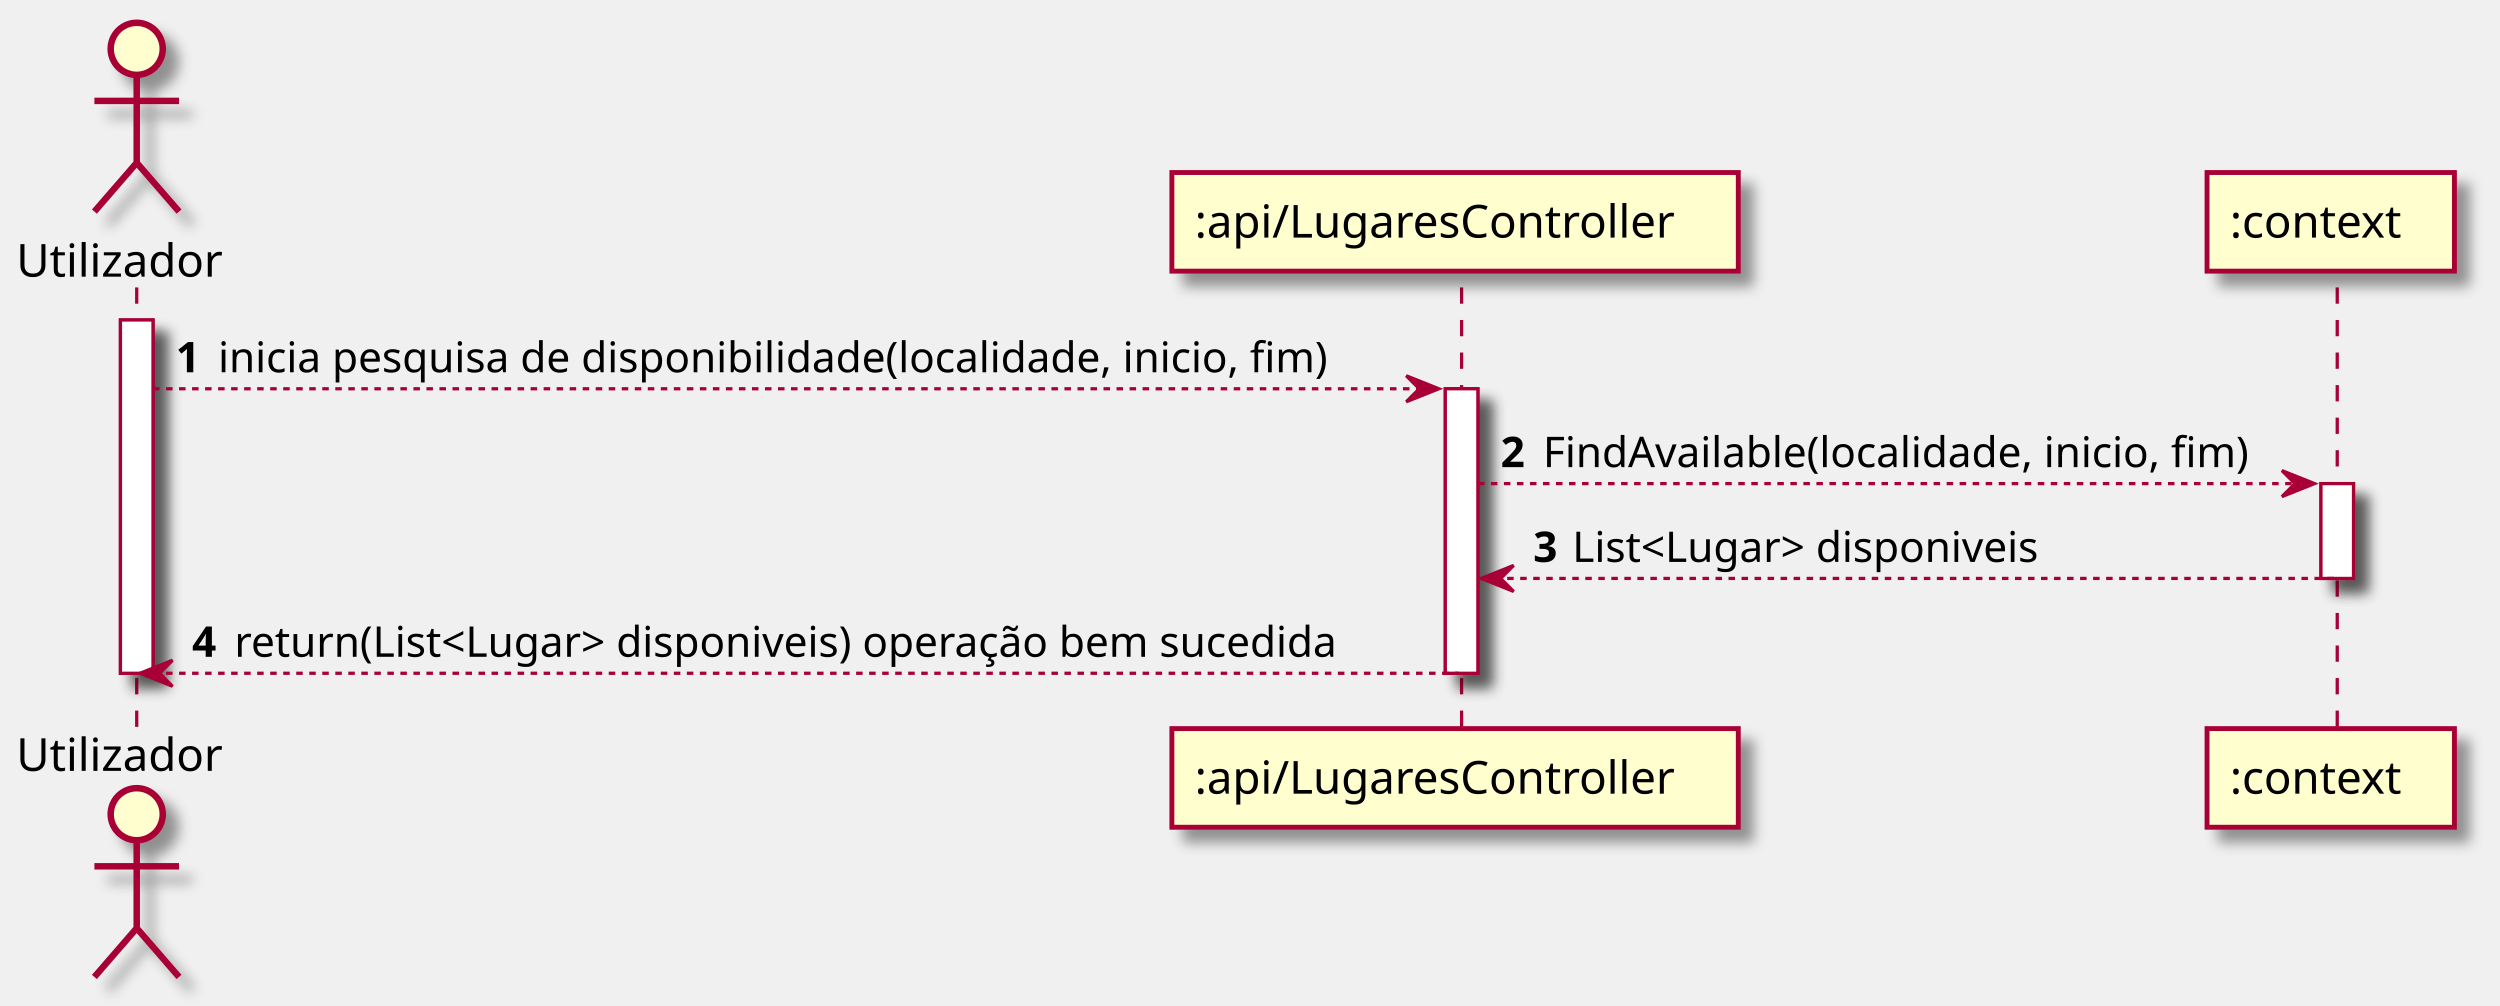
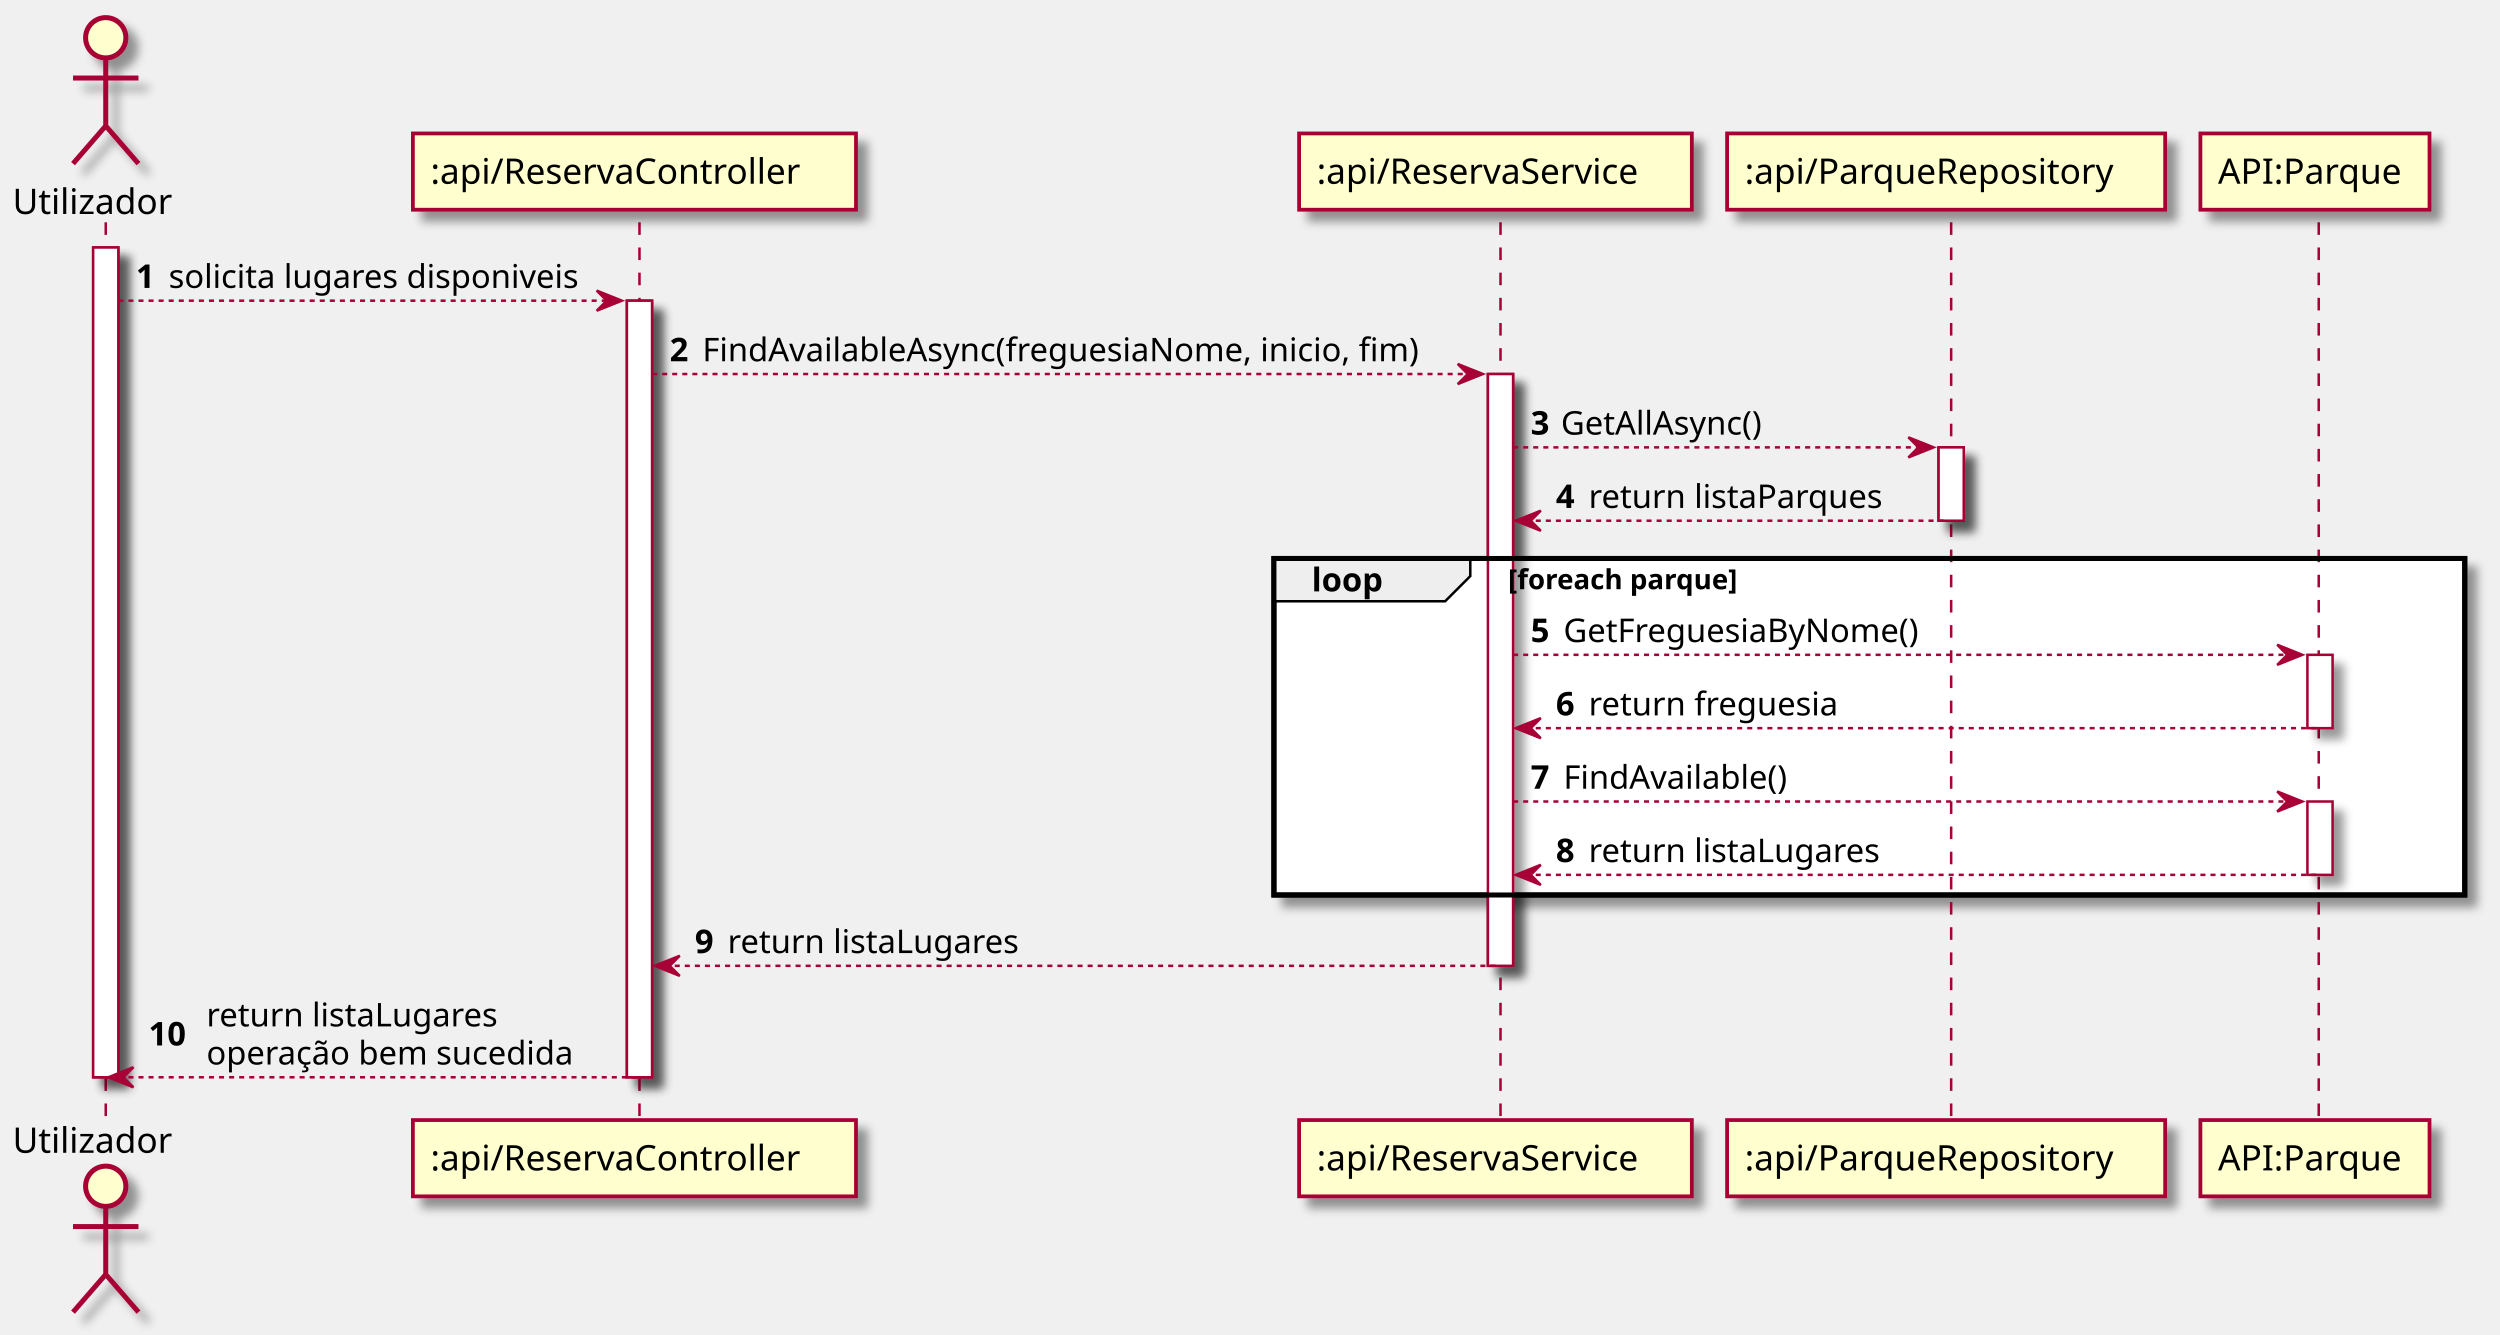
- <svg xmlns="http://www.w3.org/2000/svg" contentScriptType="application/ecmascript" contentStyleType="text/css" height="309px" preserveAspectRatio="none" style="width:768px;height:309px;" version="1.1" viewBox="0 0 768 309" width="768px" zoomAndPan="magnify">
+ <svg xmlns="http://www.w3.org/2000/svg" contentScriptType="application/ecmascript" contentStyleType="text/css" height="530px" preserveAspectRatio="none" style="width:993px;height:530px;" version="1.1" viewBox="0 0 993 530" width="993px" zoomAndPan="magnify">
  <defs>
-     <filter height="300%" id="fbzy8zmj8140c" width="300%" x="-1" y="-1">
+     <filter height="300%" id="f1wb2xujgbrn1n" width="300%" x="-1" y="-1">
      <feGaussianBlur result="blurOut" stdDeviation="2.0" />
      <feColorMatrix in="blurOut" result="blurOut2" type="matrix" values="0 0 0 0 0 0 0 0 0 0 0 0 0 0 0 0 0 0 .4 0" />
      <feOffset dx="4.0" dy="4.0" in="blurOut2" result="blurOut3" />
      <feBlend in="SourceGraphic" in2="blurOut3" mode="normal" />
    </filter>
  </defs>
  <g>
-     <rect fill="#FFFFFF" filter="url(#fbzy8zmj8140c)" height="108.531" style="stroke:#A80036;stroke-width:1.0;" width="10" x="37" y="98.297" />
-     <rect fill="#FFFFFF" filter="url(#fbzy8zmj8140c)" height="87.398" style="stroke:#A80036;stroke-width:1.0;" width="10" x="444" y="119.43" />
-     <rect fill="#FFFFFF" filter="url(#fbzy8zmj8140c)" height="29.133" style="stroke:#A80036;stroke-width:1.0;" width="10" x="713" y="148.562" />
-     <line style="stroke:#A80036;stroke-width:1.0;stroke-dasharray:5.0,5.0;" x1="42" x2="42" y1="88.297" y2="224.828" />
-     <line style="stroke:#A80036;stroke-width:1.0;stroke-dasharray:5.0,5.0;" x1="449" x2="449" y1="88.297" y2="224.828" />
-     <line style="stroke:#A80036;stroke-width:1.0;stroke-dasharray:5.0,5.0;" x1="718" x2="718" y1="88.297" y2="224.828" />
+     <rect fill="#FFFFFF" filter="url(#f1wb2xujgbrn1n)" height="329.594" style="stroke:#A80036;stroke-width:1.0;" width="10" x="37" y="98.297" />
+     <rect fill="#FFFFFF" filter="url(#f1wb2xujgbrn1n)" height="308.461" style="stroke:#A80036;stroke-width:1.0;" width="10" x="249" y="119.43" />
+     <rect fill="#FFFFFF" filter="url(#f1wb2xujgbrn1n)" height="235.062" style="stroke:#A80036;stroke-width:1.0;" width="10" x="591" y="148.562" />
+     <rect fill="#FFFFFF" filter="url(#f1wb2xujgbrn1n)" height="29.133" style="stroke:#A80036;stroke-width:1.0;" width="10" x="770" y="177.695" />
+     <rect fill="#FFFFFF" filter="url(#f1wb2xujgbrn1n)" height="29.133" style="stroke:#A80036;stroke-width:1.0;" width="10" x="916.5" y="260.094" />
+     <rect fill="#FFFFFF" filter="url(#f1wb2xujgbrn1n)" height="29.133" style="stroke:#A80036;stroke-width:1.0;" width="10" x="916.5" y="318.359" />
+     <rect fill="#FFFFFF" filter="url(#f1wb2xujgbrn1n)" height="133.664" style="stroke:#000000;stroke-width:2.0;" width="473" x="506" y="221.828" />
+     <line style="stroke:#A80036;stroke-width:1.0;stroke-dasharray:5.0,5.0;" x1="42" x2="42" y1="88.297" y2="445.891" />
+     <line style="stroke:#A80036;stroke-width:1.0;stroke-dasharray:5.0,5.0;" x1="254" x2="254" y1="88.297" y2="445.891" />
+     <line style="stroke:#A80036;stroke-width:1.0;stroke-dasharray:5.0,5.0;" x1="596" x2="596" y1="88.297" y2="445.891" />
+     <line style="stroke:#A80036;stroke-width:1.0;stroke-dasharray:5.0,5.0;" x1="775" x2="775" y1="88.297" y2="445.891" />
+     <line style="stroke:#A80036;stroke-width:1.0;stroke-dasharray:5.0,5.0;" x1="921" x2="921" y1="88.297" y2="445.891" />
    <text fill="#000000" font-family="sans-serif" font-size="14" lengthAdjust="spacing" textLength="68" x="5" y="84.995">Utilizador</text>
-     <ellipse cx="42" cy="15" fill="#FEFECE" filter="url(#fbzy8zmj8140c)" rx="8" ry="8" style="stroke:#A80036;stroke-width:2.0;" />
-     <path d="M42,23 L42,50 M29,31 L55,31 M42,50 L29,65 M42,50 L55,65 " fill="none" filter="url(#fbzy8zmj8140c)" style="stroke:#A80036;stroke-width:2.0;" />
-     <text fill="#000000" font-family="sans-serif" font-size="14" lengthAdjust="spacing" textLength="68" x="5" y="236.823">Utilizador</text>
-     <ellipse cx="42" cy="250.125" fill="#FEFECE" filter="url(#fbzy8zmj8140c)" rx="8" ry="8" style="stroke:#A80036;stroke-width:2.0;" />
-     <path d="M42,258.125 L42,285.125 M29,266.125 L55,266.125 M42,285.125 L29,300.125 M42,285.125 L55,300.125 " fill="none" filter="url(#fbzy8zmj8140c)" style="stroke:#A80036;stroke-width:2.0;" />
-     <rect fill="#FEFECE" filter="url(#fbzy8zmj8140c)" height="30.297" style="stroke:#A80036;stroke-width:1.5;" width="174" x="360" y="53" />
-     <text fill="#000000" font-family="sans-serif" font-size="14" lengthAdjust="spacing" textLength="160" x="367" y="72.995">:api/LugaresController</text>
-     <rect fill="#FEFECE" filter="url(#fbzy8zmj8140c)" height="30.297" style="stroke:#A80036;stroke-width:1.5;" width="174" x="360" y="223.828" />
-     <text fill="#000000" font-family="sans-serif" font-size="14" lengthAdjust="spacing" textLength="160" x="367" y="243.823">:api/LugaresController</text>
-     <rect fill="#FEFECE" filter="url(#fbzy8zmj8140c)" height="30.297" style="stroke:#A80036;stroke-width:1.5;" width="76" x="678" y="53" />
-     <text fill="#000000" font-family="sans-serif" font-size="14" lengthAdjust="spacing" textLength="62" x="685" y="72.995">:context</text>
-     <rect fill="#FEFECE" filter="url(#fbzy8zmj8140c)" height="30.297" style="stroke:#A80036;stroke-width:1.5;" width="76" x="678" y="223.828" />
-     <text fill="#000000" font-family="sans-serif" font-size="14" lengthAdjust="spacing" textLength="62" x="685" y="243.823">:context</text>
-     <rect fill="#FFFFFF" filter="url(#fbzy8zmj8140c)" height="108.531" style="stroke:#A80036;stroke-width:1.0;" width="10" x="37" y="98.297" />
-     <rect fill="#FFFFFF" filter="url(#fbzy8zmj8140c)" height="87.398" style="stroke:#A80036;stroke-width:1.0;" width="10" x="444" y="119.43" />
-     <rect fill="#FFFFFF" filter="url(#fbzy8zmj8140c)" height="29.133" style="stroke:#A80036;stroke-width:1.0;" width="10" x="713" y="148.562" />
-     <polygon fill="#A80036" points="432,115.43,442,119.43,432,123.43,436,119.43" style="stroke:#A80036;stroke-width:1.0;" />
-     <line style="stroke:#A80036;stroke-width:1.0;stroke-dasharray:2.0,2.0;" x1="47" x2="438" y1="119.43" y2="119.43" />
+     <ellipse cx="42" cy="15" fill="#FEFECE" filter="url(#f1wb2xujgbrn1n)" rx="8" ry="8" style="stroke:#A80036;stroke-width:2.0;" />
+     <path d="M42,23 L42,50 M29,31 L55,31 M42,50 L29,65 M42,50 L55,65 " fill="none" filter="url(#f1wb2xujgbrn1n)" style="stroke:#A80036;stroke-width:2.0;" />
+     <text fill="#000000" font-family="sans-serif" font-size="14" lengthAdjust="spacing" textLength="68" x="5" y="457.886">Utilizador</text>
+     <ellipse cx="42" cy="471.188" fill="#FEFECE" filter="url(#f1wb2xujgbrn1n)" rx="8" ry="8" style="stroke:#A80036;stroke-width:2.0;" />
+     <path d="M42,479.188 L42,506.188 M29,487.188 L55,487.188 M42,506.188 L29,521.188 M42,506.188 L55,521.188 " fill="none" filter="url(#f1wb2xujgbrn1n)" style="stroke:#A80036;stroke-width:2.0;" />
+     <rect fill="#FEFECE" filter="url(#f1wb2xujgbrn1n)" height="30.297" style="stroke:#A80036;stroke-width:1.5;" width="176" x="164" y="53" />
+     <text fill="#000000" font-family="sans-serif" font-size="14" lengthAdjust="spacing" textLength="162" x="171" y="72.995">:api/ReservaController</text>
+     <rect fill="#FEFECE" filter="url(#f1wb2xujgbrn1n)" height="30.297" style="stroke:#A80036;stroke-width:1.5;" width="176" x="164" y="444.891" />
+     <text fill="#000000" font-family="sans-serif" font-size="14" lengthAdjust="spacing" textLength="162" x="171" y="464.886">:api/ReservaController</text>
+     <rect fill="#FEFECE" filter="url(#f1wb2xujgbrn1n)" height="30.297" style="stroke:#A80036;stroke-width:1.5;" width="156" x="516" y="53" />
+     <text fill="#000000" font-family="sans-serif" font-size="14" lengthAdjust="spacing" textLength="142" x="523" y="72.995">:api/ReservaService</text>
+     <rect fill="#FEFECE" filter="url(#f1wb2xujgbrn1n)" height="30.297" style="stroke:#A80036;stroke-width:1.5;" width="156" x="516" y="444.891" />
+     <text fill="#000000" font-family="sans-serif" font-size="14" lengthAdjust="spacing" textLength="142" x="523" y="464.886">:api/ReservaService</text>
+     <rect fill="#FEFECE" filter="url(#f1wb2xujgbrn1n)" height="30.297" style="stroke:#A80036;stroke-width:1.5;" width="174" x="686" y="53" />
+     <text fill="#000000" font-family="sans-serif" font-size="14" lengthAdjust="spacing" textLength="160" x="693" y="72.995">:api/ParqueRepository</text>
+     <rect fill="#FEFECE" filter="url(#f1wb2xujgbrn1n)" height="30.297" style="stroke:#A80036;stroke-width:1.5;" width="174" x="686" y="444.891" />
+     <text fill="#000000" font-family="sans-serif" font-size="14" lengthAdjust="spacing" textLength="160" x="693" y="464.886">:api/ParqueRepository</text>
+     <rect fill="#FEFECE" filter="url(#f1wb2xujgbrn1n)" height="30.297" style="stroke:#A80036;stroke-width:1.5;" width="91" x="874" y="53" />
+     <text fill="#000000" font-family="sans-serif" font-size="14" lengthAdjust="spacing" textLength="77" x="881" y="72.995">API:Parque</text>
+     <rect fill="#FEFECE" filter="url(#f1wb2xujgbrn1n)" height="30.297" style="stroke:#A80036;stroke-width:1.5;" width="91" x="874" y="444.891" />
+     <text fill="#000000" font-family="sans-serif" font-size="14" lengthAdjust="spacing" textLength="77" x="881" y="464.886">API:Parque</text>
+     <rect fill="#FFFFFF" filter="url(#f1wb2xujgbrn1n)" height="329.594" style="stroke:#A80036;stroke-width:1.0;" width="10" x="37" y="98.297" />
+     <rect fill="#FFFFFF" filter="url(#f1wb2xujgbrn1n)" height="308.461" style="stroke:#A80036;stroke-width:1.0;" width="10" x="249" y="119.43" />
+     <rect fill="#FFFFFF" filter="url(#f1wb2xujgbrn1n)" height="235.062" style="stroke:#A80036;stroke-width:1.0;" width="10" x="591" y="148.562" />
+     <rect fill="#FFFFFF" filter="url(#f1wb2xujgbrn1n)" height="29.133" style="stroke:#A80036;stroke-width:1.0;" width="10" x="770" y="177.695" />
+     <rect fill="#FFFFFF" filter="url(#f1wb2xujgbrn1n)" height="29.133" style="stroke:#A80036;stroke-width:1.0;" width="10" x="916.5" y="260.094" />
+     <rect fill="#FFFFFF" filter="url(#f1wb2xujgbrn1n)" height="29.133" style="stroke:#A80036;stroke-width:1.0;" width="10" x="916.5" y="318.359" />
+     <polygon fill="#A80036" points="237,115.43,247,119.43,237,123.43,241,119.43" style="stroke:#A80036;stroke-width:1.0;" />
+     <line style="stroke:#A80036;stroke-width:1.0;stroke-dasharray:2.0,2.0;" x1="47" x2="243" y1="119.43" y2="119.43" />
    <text fill="#000000" font-family="sans-serif" font-size="13" font-weight="bold" lengthAdjust="spacing" textLength="9" x="54" y="114.364">1</text>
-     <text fill="#000000" font-family="sans-serif" font-size="13" lengthAdjust="spacing" textLength="354" x="67" y="114.364">inicia pesquisa de disponibilidade(localidade, inicio, fim)</text>
-     <polygon fill="#A80036" points="701,144.562,711,148.562,701,152.562,705,148.562" style="stroke:#A80036;stroke-width:1.0;" />
-     <line style="stroke:#A80036;stroke-width:1.0;stroke-dasharray:2.0,2.0;" x1="454" x2="707" y1="148.562" y2="148.562" />
-     <text fill="#000000" font-family="sans-serif" font-size="13" font-weight="bold" lengthAdjust="spacing" textLength="9" x="461" y="143.497">2</text>
-     <text fill="#000000" font-family="sans-serif" font-size="13" lengthAdjust="spacing" textLength="227" x="474" y="143.497">FindAvailable(localidade, inicio, fim)</text>
-     <polygon fill="#A80036" points="465,173.695,455,177.695,465,181.695,461,177.695" style="stroke:#A80036;stroke-width:1.0;" />
-     <line style="stroke:#A80036;stroke-width:1.0;stroke-dasharray:2.0,2.0;" x1="459" x2="717" y1="177.695" y2="177.695" />
-     <text fill="#000000" font-family="sans-serif" font-size="13" font-weight="bold" lengthAdjust="spacing" textLength="8" x="471" y="172.629">3</text>
-     <text fill="#000000" font-family="sans-serif" font-size="13" lengthAdjust="spacing" textLength="153" x="483" y="172.629">List&lt;Lugar&gt; disponiveis</text>
-     <polygon fill="#A80036" points="53,202.828,43,206.828,53,210.828,49,206.828" style="stroke:#A80036;stroke-width:1.0;" />
-     <line style="stroke:#A80036;stroke-width:1.0;stroke-dasharray:2.0,2.0;" x1="47" x2="448" y1="206.828" y2="206.828" />
-     <text fill="#000000" font-family="sans-serif" font-size="13" font-weight="bold" lengthAdjust="spacing" textLength="9" x="59" y="201.762">4</text>
-     <text fill="#000000" font-family="sans-serif" font-size="13" lengthAdjust="spacing" textLength="360" x="72" y="201.762">return(List&lt;Lugar&gt; disponiveis) operação bem sucedida</text>
+     <text fill="#000000" font-family="sans-serif" font-size="13" lengthAdjust="spacing" textLength="170" x="67" y="114.364">solicita lugares disponiveis</text>
+     <polygon fill="#A80036" points="579,144.562,589,148.562,579,152.562,583,148.562" style="stroke:#A80036;stroke-width:1.0;" />
+     <line style="stroke:#A80036;stroke-width:1.0;stroke-dasharray:2.0,2.0;" x1="259" x2="585" y1="148.562" y2="148.562" />
+     <text fill="#000000" font-family="sans-serif" font-size="13" font-weight="bold" lengthAdjust="spacing" textLength="9" x="266" y="143.497">2</text>
+     <text fill="#000000" font-family="sans-serif" font-size="13" lengthAdjust="spacing" textLength="300" x="279" y="143.497">FindAvailableAsync(freguesiaNome, inicio, fim)</text>
+     <polygon fill="#A80036" points="758,173.695,768,177.695,758,181.695,762,177.695" style="stroke:#A80036;stroke-width:1.0;" />
+     <line style="stroke:#A80036;stroke-width:1.0;stroke-dasharray:2.0,2.0;" x1="601" x2="764" y1="177.695" y2="177.695" />
+     <text fill="#000000" font-family="sans-serif" font-size="13" font-weight="bold" lengthAdjust="spacing" textLength="8" x="608" y="172.629">3</text>
+     <text fill="#000000" font-family="sans-serif" font-size="13" lengthAdjust="spacing" textLength="87" x="620" y="172.629">GetAllAsync()</text>
+     <polygon fill="#A80036" points="612,202.828,602,206.828,612,210.828,608,206.828" style="stroke:#A80036;stroke-width:1.0;" />
+     <line style="stroke:#A80036;stroke-width:1.0;stroke-dasharray:2.0,2.0;" x1="606" x2="774" y1="206.828" y2="206.828" />
+     <text fill="#000000" font-family="sans-serif" font-size="13" font-weight="bold" lengthAdjust="spacing" textLength="9" x="618" y="201.762">4</text>
+     <text fill="#000000" font-family="sans-serif" font-size="13" lengthAdjust="spacing" textLength="121" x="631" y="201.762">return listaParques</text>
+     <path d="M506,221.828 L584,221.828 L584,228.828 L574,238.828 L506,238.828 L506,221.828 " fill="#EEEEEE" style="stroke:#000000;stroke-width:1.0;" />
+     <rect fill="none" height="133.664" style="stroke:#000000;stroke-width:2.0;" width="473" x="506" y="221.828" />
+     <text fill="#000000" font-family="sans-serif" font-size="13" font-weight="bold" lengthAdjust="spacing" textLength="33" x="521" y="234.895">loop</text>
+     <text fill="#000000" font-family="sans-serif" font-size="11" font-weight="bold" lengthAdjust="spacing" textLength="113" x="599" y="234.039">[foreach parque]</text>
+     <polygon fill="#A80036" points="904.5,256.094,914.5,260.094,904.5,264.094,908.5,260.094" style="stroke:#A80036;stroke-width:1.0;" />
+     <line style="stroke:#A80036;stroke-width:1.0;stroke-dasharray:2.0,2.0;" x1="601" x2="910.5" y1="260.094" y2="260.094" />
+     <text fill="#000000" font-family="sans-serif" font-size="13" font-weight="bold" lengthAdjust="spacing" textLength="9" x="608" y="255.028">5</text>
+     <text fill="#000000" font-family="sans-serif" font-size="13" lengthAdjust="spacing" textLength="149" x="621" y="255.028">GetFreguesiaByNome()</text>
+     <polygon fill="#A80036" points="612,285.227,602,289.227,612,293.227,608,289.227" style="stroke:#A80036;stroke-width:1.0;" />
+     <line style="stroke:#A80036;stroke-width:1.0;stroke-dasharray:2.0,2.0;" x1="606" x2="920.5" y1="289.227" y2="289.227" />
+     <text fill="#000000" font-family="sans-serif" font-size="13" font-weight="bold" lengthAdjust="spacing" textLength="9" x="618" y="284.161">6</text>
+     <text fill="#000000" font-family="sans-serif" font-size="13" lengthAdjust="spacing" textLength="103" x="631" y="284.161">return freguesia</text>
+     <polygon fill="#A80036" points="904.5,314.359,914.5,318.359,904.5,322.359,908.5,318.359" style="stroke:#A80036;stroke-width:1.0;" />
+     <line style="stroke:#A80036;stroke-width:1.0;stroke-dasharray:2.0,2.0;" x1="601" x2="910.5" y1="318.359" y2="318.359" />
+     <text fill="#000000" font-family="sans-serif" font-size="13" font-weight="bold" lengthAdjust="spacing" textLength="9" x="608" y="313.293">7</text>
+     <text fill="#000000" font-family="sans-serif" font-size="13" lengthAdjust="spacing" textLength="94" x="621" y="313.293">FindAvailable()</text>
+     <polygon fill="#A80036" points="612,343.492,602,347.492,612,351.492,608,347.492" style="stroke:#A80036;stroke-width:1.0;" />
+     <line style="stroke:#A80036;stroke-width:1.0;stroke-dasharray:2.0,2.0;" x1="606" x2="920.5" y1="347.492" y2="347.492" />
+     <text fill="#000000" font-family="sans-serif" font-size="13" font-weight="bold" lengthAdjust="spacing" textLength="9" x="618" y="342.426">8</text>
+     <text fill="#000000" font-family="sans-serif" font-size="13" lengthAdjust="spacing" textLength="120" x="631" y="342.426">return listaLugares</text>
+     <polygon fill="#A80036" points="270,379.625,260,383.625,270,387.625,266,383.625" style="stroke:#A80036;stroke-width:1.0;" />
+     <line style="stroke:#A80036;stroke-width:1.0;stroke-dasharray:2.0,2.0;" x1="264" x2="595" y1="383.625" y2="383.625" />
+     <text fill="#000000" font-family="sans-serif" font-size="13" font-weight="bold" lengthAdjust="spacing" textLength="9" x="276" y="378.559">9</text>
+     <text fill="#000000" font-family="sans-serif" font-size="13" lengthAdjust="spacing" textLength="120" x="289" y="378.559">return listaLugares</text>
+     <polygon fill="#A80036" points="53,423.891,43,427.891,53,431.891,49,427.891" style="stroke:#A80036;stroke-width:1.0;" />
+     <line style="stroke:#A80036;stroke-width:1.0;stroke-dasharray:2.0,2.0;" x1="47" x2="253" y1="427.891" y2="427.891" />
+     <text fill="#000000" font-family="sans-serif" font-size="13" font-weight="bold" lengthAdjust="spacing" textLength="19" x="59" y="415.258">10</text>
+     <text fill="#000000" font-family="sans-serif" font-size="13" lengthAdjust="spacing" textLength="120" x="82" y="407.692">return listaLugares</text>
+     <text fill="#000000" font-family="sans-serif" font-size="13" lengthAdjust="spacing" textLength="154" x="82" y="422.825">operação bem sucedida</text>
  </g>
</svg>
